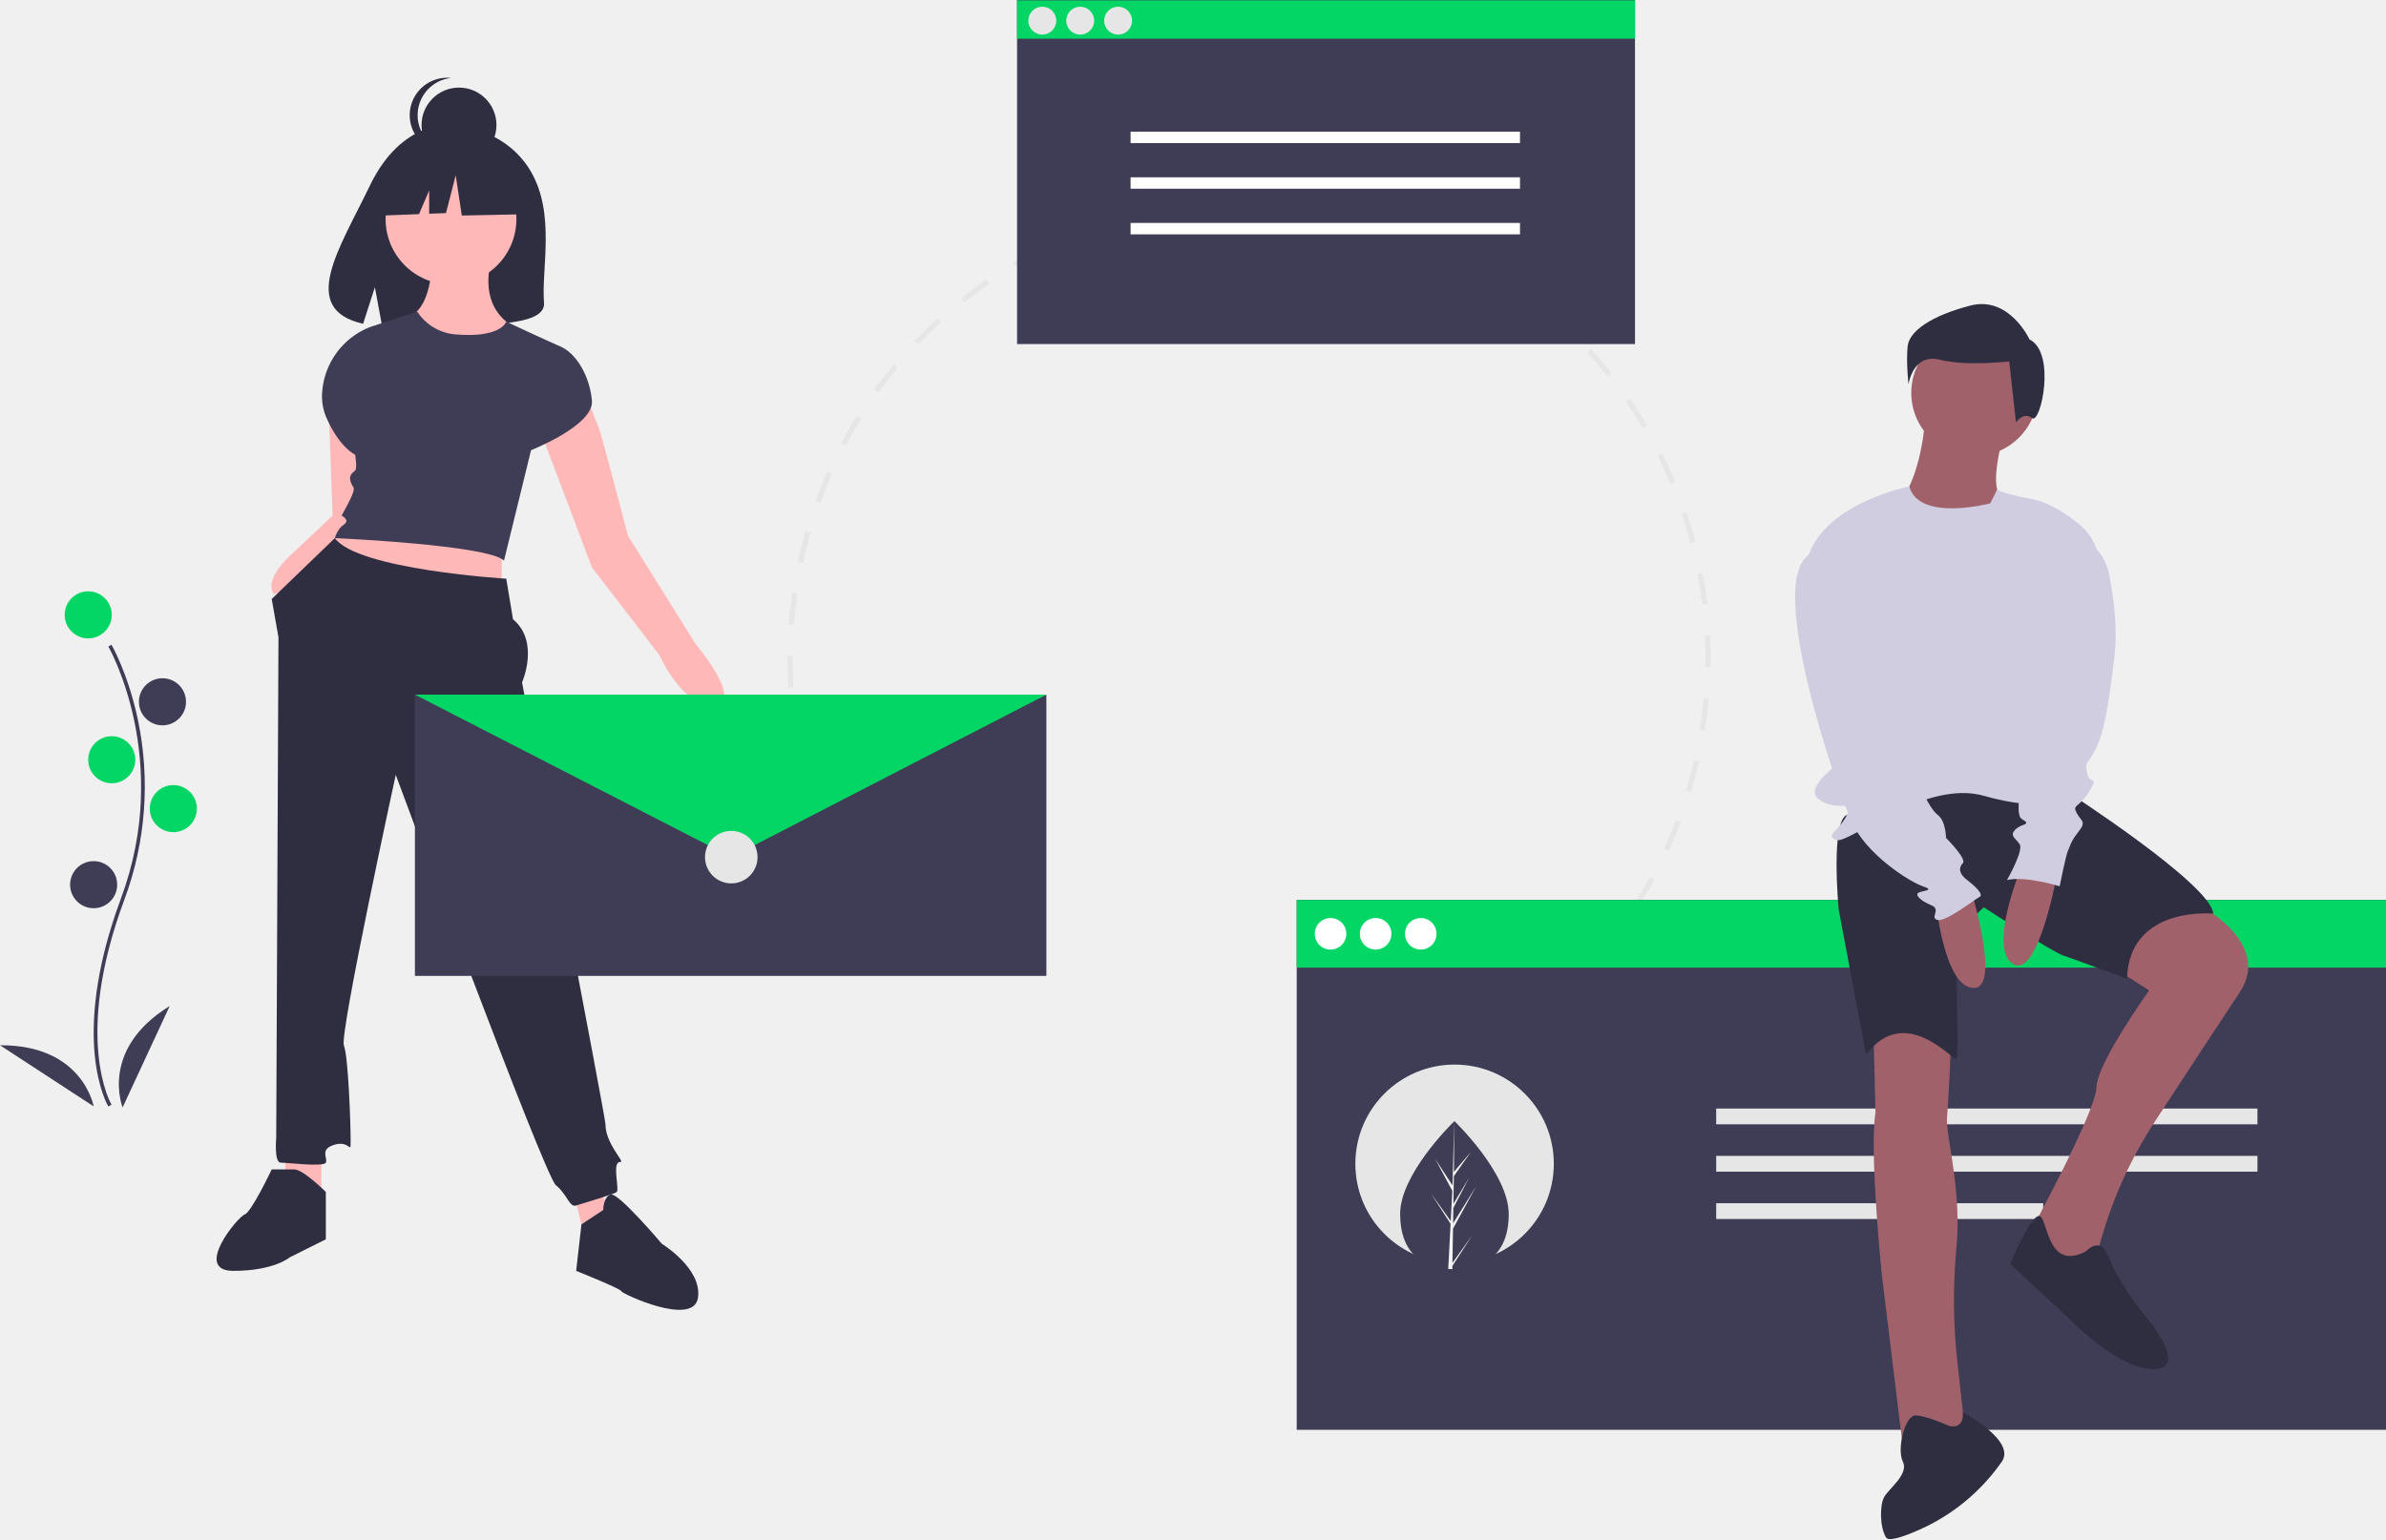
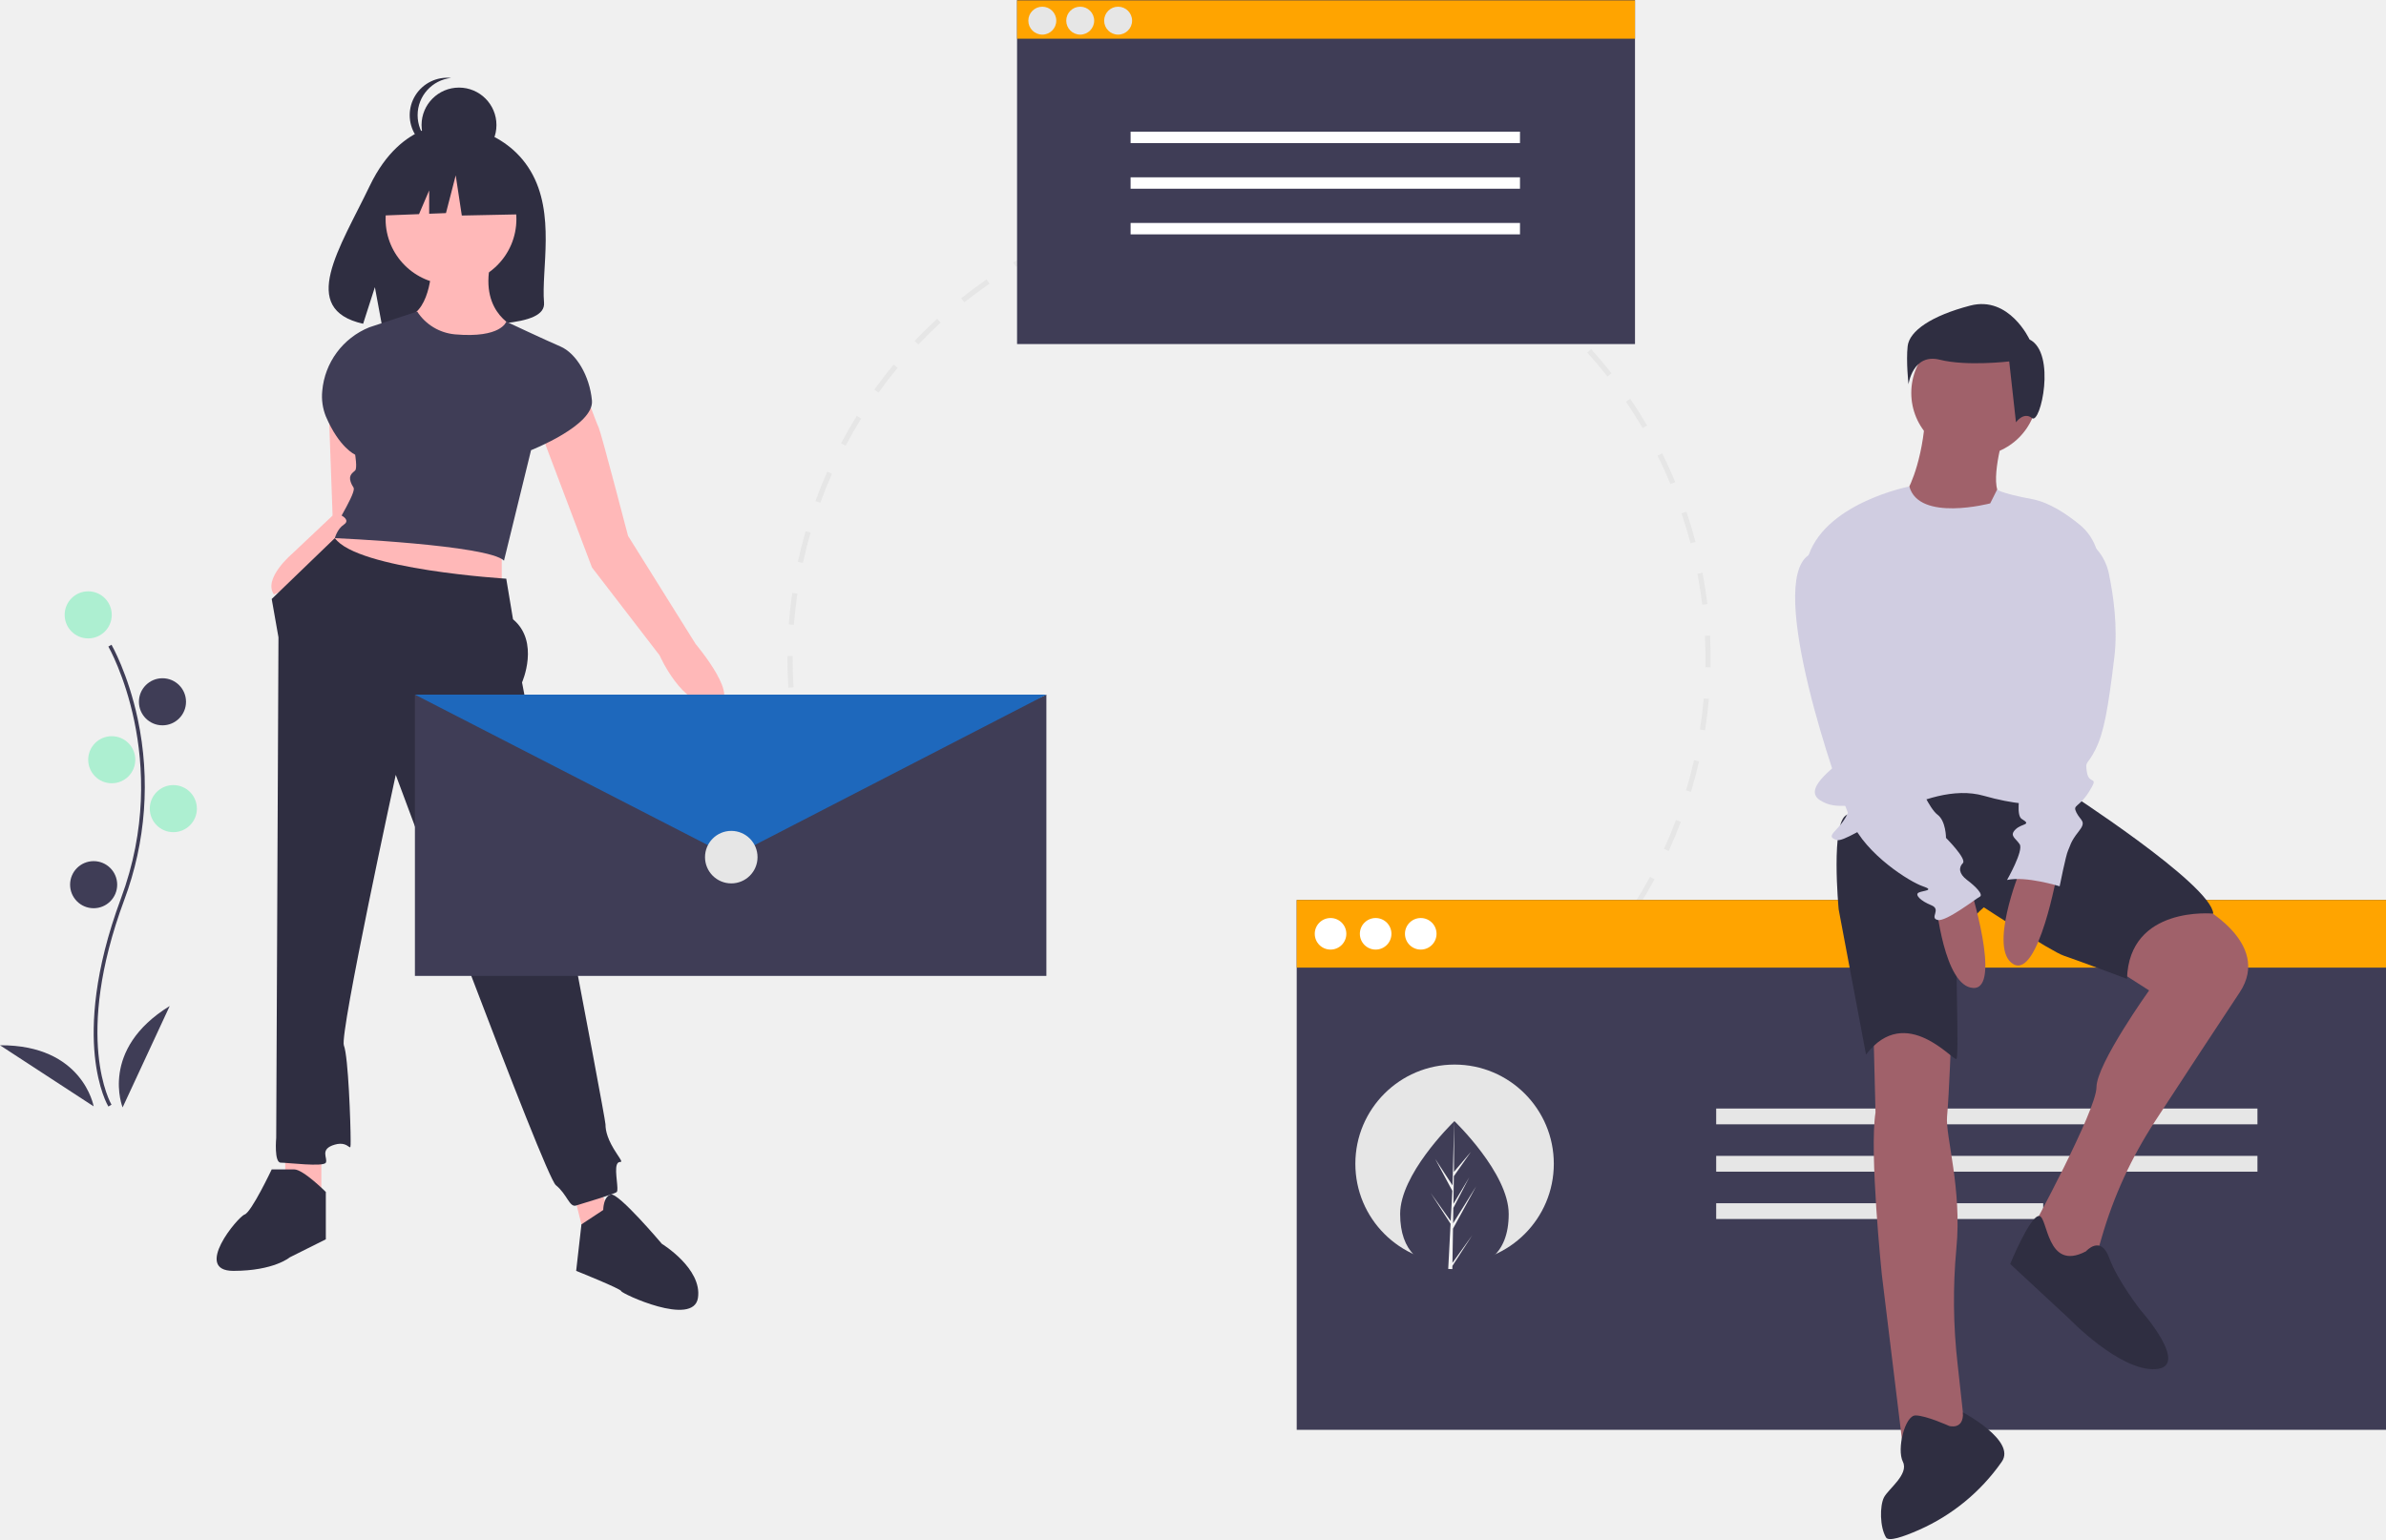
<svg xmlns="http://www.w3.org/2000/svg" id="b5ecd551-b8d9-47b1-bd91-255ff33e7450" data-name="Layer 1" width="1057.977" height="682.624" viewBox="0 0 1057.977 682.624">
  <path d="M438.873,480.681c.894,2.083,1.84,4.189,2.811,6.258l-2.081.977c-.982-2.093-1.938-4.221-2.843-6.328Z" transform="translate(-71.01165 -108.6881)" fill="#e6e6e6" />
  <path d="M810.1,314.028c1.313,2.798,2.574,5.649,3.749,8.475l-2.123.882c-1.759-4.231-3.704-8.494-5.756-12.619l2.059-1.024Q809.085,311.867,810.1,314.028Zm-8.738-16.624-1.985,1.162c-2.33-3.981-4.823-7.924-7.408-11.72l1.9-1.294C796.483,289.392,799.004,293.379,801.361,297.405ZM818.794,335.624c1.494,4.418,2.852,8.936,4.036,13.43l-2.223.585c-1.17-4.441-2.513-8.908-3.992-13.277Zm-33.213-61.383-1.808,1.422c-2.846-3.618-5.856-7.182-8.945-10.593l1.704-1.544C779.657,266.977,782.702,270.582,785.581,274.241Zm40.352,88.489c.873,4.571,1.597,9.234,2.152,13.859l-2.282.275c-.55-4.574-1.267-9.183-2.129-13.703ZM766.764,253.462l-1.593,1.658c-3.317-3.189-6.786-6.302-10.309-9.252l1.477-1.762C759.901,247.089,763.408,250.236,766.764,253.462Zm62.515,137.122c.235,4.662.31,9.385.222,14.04l-2.3-.043c.086-4.601.013-9.272-.22-13.881ZM745.292,235.486l-1.352,1.86c-3.725-2.704-7.589-5.314-11.485-7.755l1.221-1.95C737.617,230.11,741.524,232.75,745.292,235.486Zm83.465,183.155c-.407,4.647-.98,9.333-1.703,13.931l-2.271-.358c.715-4.545,1.282-9.179,1.685-13.774ZM721.549,220.61l-1.085,2.027c-4.059-2.173-8.244-4.232-12.44-6.121l.943-2.097C713.212,216.33,717.445,218.412,721.549,220.61ZM824.402,446.35c-1.035,4.538-2.241,9.101-3.584,13.563l-2.201-.663c1.328-4.412,2.52-8.924,3.544-13.412ZM695.991,209.099l-.799,2.156c-4.318-1.6-8.746-3.072-13.162-4.375l.651-2.206C687.148,205.992,691.625,207.481,695.991,209.099ZM816.318,473.199c-1.644,4.359-3.459,8.715-5.393,12.946l-2.091-.956c1.913-4.184,3.706-8.491,5.332-12.801ZM669.097,201.167l-.5,2.244c-4.49-.998-9.079-1.854-13.637-2.545l.345-2.273C659.914,199.291,664.555,200.157,669.097,201.167ZM804.664,498.691c-2.22,4.093-4.61,8.16-7.101,12.087l-1.942-1.232c2.464-3.883,4.827-7.904,7.023-11.952ZM641.363,196.97l-.187,2.291c-4.594-.376-9.258-.597-13.865-.656l.03-2.299C631.999,196.365,636.716,196.588,641.363,196.97ZM789.653,522.349c-2.756,3.749-5.678,7.449-8.683,10.998l-1.754-1.486c2.971-3.509,5.86-7.167,8.585-10.874ZM613.303,196.607l.13,2.295c-4.603.259-9.257.682-13.831,1.258L599.315,197.879C603.942,197.296,608.648,196.868,613.303,196.607ZM771.557,543.717c-3.247,3.339-6.653,6.606-10.12,9.711l-1.533-1.714c3.428-3.069,6.794-6.299,10.006-9.6ZM585.467,200.112l.444,2.257c-4.519.889-9.062,1.948-13.505,3.145l-.598-2.22C576.302,202.083,580.897,201.013,585.467,200.112ZM750.671,562.415c-3.674,2.858-7.496,5.625-11.359,8.224L738.028,568.732c3.82-2.57,7.598-5.306,11.23-8.131Zm-192.268-355.01.749,2.174c-4.346,1.498-8.702,3.167-12.947,4.962l-.895-2.118C549.602,210.609,554.007,208.921,558.403,207.406ZM727.415,578.064c-4.025,2.325-8.189,4.545-12.374,6.598l-1.012-2.065c4.139-2.03,8.256-4.226,12.236-6.525ZM533.619,220.371c-4.116,2.075-8.208,4.316-12.162,6.66l-1.172-1.977c3.999-2.371,8.137-4.636,12.299-6.736Zm-23.842,14.133c-3.795,2.618-7.543,5.397-11.138,8.26L497.207,240.965c3.636-2.896,7.426-5.706,11.265-8.354Zm-21.679,17.268c-3.391,3.107-6.717,6.371-9.884,9.702l-1.666-1.584c3.204-3.369,6.568-6.67,9.998-9.812ZM469.019,271.837c-2.936,3.548-5.783,7.241-8.463,10.974L458.688,281.47c2.71-3.776,5.59-7.51,8.559-11.099Zm-16.155,22.505c-2.425,3.92-4.742,7.969-6.887,12.032l-2.033-1.073c2.169-4.11,4.512-8.205,6.964-12.169Zm-12.938,24.509c-1.867,4.207-3.613,8.534-5.189,12.861l-2.16-.787c1.594-4.376,3.36-8.751,5.247-13.007ZM430.437,344.898c-1.279,4.43-2.421,8.956-3.393,13.451l-2.247-.486c.983-4.547,2.138-9.124,3.431-13.603Zm-5.862,27.103c-.663,4.565-1.177,9.205-1.527,13.792l-2.293-.174c.354-4.639.873-9.332,1.545-13.949Zm-2.103,27.659c-.034,4.611.094,9.278.379,13.875l-2.295.142c-.288-4.648-.417-9.37-.384-14.034Zm1.714,27.693c.601,4.564,1.37,9.166,2.285,13.678l-2.253.457c-.925-4.564-1.703-9.218-2.311-13.834Zm5.507,27.165c1.223,4.434,2.616,8.886,4.142,13.234l-2.17.761c-1.543-4.397-2.952-8.9-4.188-13.383Z" transform="translate(-71.01165 -108.6881)" fill="#e6e6e6" />
  <path d="M701.066,588.412l.868,2.129c-2.15.876-4.325,1.72-6.466,2.51l-.795-2.157C696.789,590.113,698.94,589.278,701.066,588.412Z" transform="translate(-71.01165 -108.6881)" fill="#e6e6e6" />
  <path d="M306.299,184.566c-11.607-19.612-34.57-20.526-34.57-20.526s-22.376-2.861-36.731,27.008c-13.379,27.841-31.845,54.722-2.973,61.239l5.215-16.232,3.23,17.44a112.967,112.967,0,0,0,12.353.211c30.92-.998,60.366.292,59.418-10.803C310.981,228.154,317.467,203.437,306.299,184.566Z" transform="translate(-71.01165 -108.6881)" fill="#2f2e41" />
  <polygon points="142.477 505.665 142.477 536.665 126.477 534.665 126.477 508.665 142.477 505.665" fill="#ffb8b8" />
  <polygon points="253.477 525.665 259.477 549.665 273.477 544.665 263.477 521.665 253.477 525.665" fill="#ffb8b8" />
  <polygon points="145.477 173.665 147.477 228.665 160.477 232.665 164.477 179.665 145.477 173.665" fill="#ffb8b8" />
  <path d="M220.488,333.353l-2,4-18,17s-13,11-8,18l13-6v-4l30-21Z" transform="translate(-71.01165 -108.6881)" fill="#ffb8b8" />
  <polygon points="222.477 240.665 222.477 263.665 145.477 251.665 154.477 234.665 222.477 240.665" fill="#ffb8b8" />
  <path d="M328.488,277.353s7,19,8,21,13,48,13,48l30,48s22,26,8,27-24-22-24-22l-30-39-28-74Z" transform="translate(-71.01165 -108.6881)" fill="#ffb8b8" />
  <circle cx="199.977" cy="97.165" r="29" fill="#ffb8b8" />
  <path d="M262.488,225.353s0,21-11,24,9,25,9,25l40-20s-17-6-12-29Z" transform="translate(-71.01165 -108.6881)" fill="#ffb8b8" />
  <path d="M255.988,246.853h0l-21.208,7a33.568,33.568,0,0,0-20.886,28.281,23.961,23.961,0,0,0,1.594,11.219c6,14,13,17,13,17s1,6,0,7-3,2-2,5,2,2,1,5-5,10-5,10,4,2,1,4-4,6-4,6,68,3,75,10l12-49s28-11,27-22-7-21-14-24-23.987-11.009-23.987-11.009-2.239,7.437-22.714,5.646A22.355,22.355,0,0,1,255.988,246.853Z" transform="translate(-71.01165 -108.6881)" fill="#3f3d56" />
  <path d="M295.488,365.353s-66-4-76-18l-28,27,3,17-1,222s-1,11,2,11,19,2,20,0-3-6,4-8,7,5,7-2-1-37-3-42,23-120,23-120,66,178,71,182,6,10,9,9,17-5,18-6-1-9,0-12,4,1,0-5-5-10-5-13-37-196-37-196,8-18-4-28Z" transform="translate(-71.01165 -108.6881)" fill="#2f2e41" />
  <path d="M215.488,637.353s-10-10-14-10h-10s-9,19-12,20-23,25-5,25,25-6,25-6l16-8Z" transform="translate(-71.01165 -108.6881)" fill="#2f2e41" />
  <path d="M328.83,651.722l-2.342,20.632s20,8,20,9,32,16,34,3-16-24-16-24-19.189-22.719-22.595-21.86-3.405,6.86-3.405,6.86Z" transform="translate(-71.01165 -108.6881)" fill="#2f2e41" />
  <polygon points="463.977 432.836 183.977 432.836 183.977 308.084 323.977 371.014 463.977 308.084 463.977 432.836" fill="#3f3d56" />
-   <polygon points="183.977 308.084 463.977 308.084 324.254 380.163 183.977 308.084" fill="#03d665" />
+   <polygon points="183.977 308.084 463.977 308.084 324.254 380.163 183.977 308.084" fill="#1E68BC" />
  <circle cx="324.254" cy="380.163" r="11.644" fill="#e6e6e6" />
  <circle cx="203.528" cy="55.451" r="16.604" fill="#2f2e41" />
  <path d="M256.188,159.77a16.604,16.604,0,0,1,14.856-16.51,16.604,16.604,0,1,0,0,33.021A16.604,16.604,0,0,1,256.188,159.77Z" transform="translate(-71.01165 -108.6881)" fill="#2f2e41" />
  <polygon points="230.156 73.988 207.469 62.104 176.14 66.965 169.658 95.594 185.794 94.973 190.301 84.456 190.301 94.8 197.747 94.514 202.068 77.769 204.769 95.594 231.236 95.054 230.156 73.988" fill="#2f2e41" />
  <rect x="574.977" y="399.165" width="483" height="235" fill="#3f3d56" />
-   <rect x="574.977" y="399.165" width="483" height="30" fill="#03d665" />
+   <rect x="574.977" y="399.165" width="483" height="30" fill="#FFA400" />
  <circle cx="644.977" cy="516.165" r="44" fill="#e6e6e6" />
  <rect x="760.977" y="491.665" width="240" height="7" fill="#e6e6e6" />
  <rect x="760.977" y="512.665" width="240" height="7" fill="#e6e6e6" />
  <rect x="760.977" y="533.665" width="145" height="7" fill="#e6e6e6" />
  <path d="M960.02,299.284s-6.532,21.463-2.799,27.995-6.532,20.53-23.329,13.997-17.73-13.997-17.73-13.997,6.532-10.265,8.398-31.728Z" transform="translate(-71.01165 -108.6881)" fill="#a0616a" />
  <path d="M1045.404,509.712s33.594,16.797,18.663,39.193c-8.679,13.018-25.239,38.332-37.587,57.249a190.929,190.929,0,0,0-23.516,51.271l-2.352,8.125-9.332,11.198L971.684,654.352s28.928-53.19,28.928-63.455,23.329-42.925,23.329-42.925l-23.329-14.931S1026.741,503.18,1045.404,509.712Z" transform="translate(-71.01165 -108.6881)" fill="#a0616a" />
  <path d="M936.224,567.568s-.933,26.129-1.866,36.393c-.77,8.468,6.717,32.18,4.121,58.559a247.959,247.959,0,0,0,.566,51.278l3.712,33.87-27.995,2.799-9.332-76.519s-5.599-54.123-2.799-71.854l-.933-37.327S922.227,557.303,936.224,567.568Z" transform="translate(-71.01165 -108.6881)" fill="#a0616a" />
  <path d="M986.148,458.854s65.321,41.992,66.255,55.057c0,0-37.327-3.733-38.26,28.928,0,0-22.396-8.398-27.995-10.265s-35.46-21.463-35.46-21.463-12.131,9.332-12.131,24.262.933,41.059,0,42.925-22.396-25.195-40.126-1.866L886.3,512.045s-3.733-39.193,3.733-41.992L942.29,450.456Z" transform="translate(-71.01165 -108.6881)" fill="#2f2e41" />
  <circle cx="875.477" cy="174.265" r="27.995" fill="#a0616a" />
  <path d="M953.488,331.944s-31.577,8.34-35.851-7.495c0,0-38.802,7.495-45.334,32.69s15.864,85.851,15.864,87.717-18.663,13.064-10.265,18.663,15.864-.933,12.131,6.532-10.265,9.332-4.666,11.198,39.193-27.062,65.321-19.596,39.193,1.866,39.193,1.866L1001.597,362.261a23.391,23.391,0,0,0-8.316-20.759c-5.848-4.813-13.607-10.014-21.13-11.424-14.931-2.799-15.551-4.332-15.551-4.332Z" transform="translate(-71.01165 -108.6881)" fill="#d0cde1" />
  <path d="M983.349,495.248S974.95,542.839,963.753,536.307s2.799-41.059,2.799-41.059Z" transform="translate(-71.01165 -108.6881)" fill="#a0616a" />
  <path d="M944.366,501.406s14.552,46.084,1.603,45.468-16.497-37.703-16.497-37.703Z" transform="translate(-71.01165 -108.6881)" fill="#a0616a" />
  <path d="M995.947,663.684s6.532-7.465,10.265,2.799,13.997,23.329,13.997,23.329,22.396,25.195,6.532,26.129-38.26-22.396-38.26-22.396l-26.129-24.262s8.66-21.09,12.728-21.277S978.217,673.015,995.947,663.684Z" transform="translate(-71.01165 -108.6881)" fill="#2f2e41" />
  <path d="M935.291,741.136s6.576,1.92,6.088-6.039c0,0,23.774,12.571,17.241,21.903q-.098.14-.196.28a88.098,88.098,0,0,1-36.429,29.919c-7.176,3.177-13.561,5.292-14.699,3.395-2.799-4.666-2.799-13.997-.933-17.73s11.198-10.265,8.398-15.864.933-20.53,5.599-20.53S935.291,741.136,935.291,741.136Z" transform="translate(-71.01165 -108.6881)" fill="#2f2e41" />
  <path d="M970.92,259.232s-9.006-19.512-26.267-15.009-27.017,11.257-27.767,18.011.375,16.886.375,16.886,1.876-13.884,13.884-10.882,30.769.75,30.769.75l3.002,27.017s3.377-4.878,7.129-1.876S982.927,265.236,970.92,259.232Z" transform="translate(-71.01165 -108.6881)" fill="#2f2e41" />
  <path d="M888.166,356.207s22.396,60.656,20.53,68.121,0,8.398,2.799,10.265S921.76,456.055,921.76,456.055s4.666,11.198,8.398,13.997,3.733,10.265,3.733,10.265,9.332,9.332,7.465,11.198-1.866,4.666,1.866,7.465,7.465,6.532,5.599,7.465-14.931,11.198-18.663,10.265,1.866-4.666-2.799-6.532-7.465-4.666-5.599-5.599,7.465-.933,1.866-2.799-25.195-13.997-31.728-28.928-37.83-105.264-18.915-117.953C872.984,354.899,880.701,345.009,888.166,356.207Z" transform="translate(-71.01165 -108.6881)" fill="#d0cde1" />
  <path d="M991.747,345.942l.379.158a23.498,23.498,0,0,1,13.96,16.897c2.038,9.753,4.043,23.86,2.457,37.069-2.799,23.329-4.666,33.594-8.398,41.059s-4.666,4.666-3.733,10.265,5.599.933.933,8.398-7.465,5.599-5.599,9.332,4.666,3.733.933,8.398-3.733,6.532-4.666,8.398-3.733,15.864-3.733,15.864-14.931-4.666-23.329-2.799c0,0,7.465-13.064,5.599-15.864s-4.666-3.733-1.866-6.532,7.465-1.866,2.799-4.666,3.733-31.728,3.733-31.728Z" transform="translate(-71.01165 -108.6881)" fill="#d0cde1" />
  <path d="M739.988,647.128c0,18.127-10.777,24.457-24.069,24.457-.309,0-.617-.003-.923-.012-.616-.013-1.226-.04-1.828-.084-11.998-.848-21.319-7.504-21.319-24.362,0-17.445,22.289-39.458,23.97-41.092l.003-.002c.064-.064.097-.095.097-.095S739.988,628.999,739.988,647.128Z" transform="translate(-71.01165 -108.6881)" fill="#3f3d56" />
  <path d="M715.041,668.812l8.804-12.301-8.826,13.651-.023,1.412c-.616-.013-1.226-.04-1.828-.084l.949-18.136-.007-.141.017-.027.089-1.713-8.848-13.686,8.875,12.401.022.363.718-13.702L707.406,622.709l7.667,11.733.746-28.407.003-.097v.095l-.124,22.401,7.54-8.881-7.571,10.81-.199,12.269,7.041-11.774-7.071,13.58-.11,6.82,10.221-16.389-10.26,18.77Z" transform="translate(-71.01165 -108.6881)" fill="#f2f2f2" />
  <path d="M119.075,599.469c-.184-.301-4.53-7.558-6.037-22.626-1.382-13.825-.493-37.127,11.592-69.632,22.894-61.578-5.276-111.263-5.564-111.758l1.39-.806c.073.125,7.342,12.793,11.636,32.964a143.813,143.813,0,0,1-5.956,80.16c-22.855,61.473-5.864,90.574-5.689,90.861Z" transform="translate(-71.01165 -108.6881)" fill="#3f3d56" />
-   <circle cx="39.111" cy="272.709" r="10.441" fill="#03d665" />
+   <circle cx="39.111" cy="272.709" r="10.441" fill="#ADEFD1" />
  <circle cx="72.04" cy="311.26" r="10.441" fill="#3f3d56" />
-   <circle cx="49.552" cy="336.961" r="10.441" fill="#03d665" />
-   <circle cx="76.859" cy="358.646" r="10.441" fill="#03d665" />
+   <circle cx="49.552" cy="336.961" r="10.441" fill="#ADEFD1" />
+   <circle cx="76.859" cy="358.646" r="10.441" fill="#ADEFD1" />
  <circle cx="41.52" cy="392.378" r="10.441" fill="#3f3d56" />
  <path d="M125.382,599.853s-10.441-25.701,20.882-44.976Z" transform="translate(-71.01165 -108.6881)" fill="#3f3d56" />
  <path d="M112.541,599.387s-4.752-27.331-41.53-27.096Z" transform="translate(-71.01165 -108.6881)" fill="#3f3d56" />
  <rect x="450.977" width="274" height="152.598" fill="#3f3d56" />
  <rect x="501.316" y="58.399" width="172.661" height="5.061" fill="#fff" />
  <rect x="501.316" y="78.643" width="172.661" height="5.061" fill="#fff" />
  <rect x="501.316" y="98.887" width="172.661" height="5.061" fill="#fff" />
-   <rect x="450.977" y="0.165" width="274" height="17" fill="#03d665" />
+   <rect x="450.977" y="0.165" width="274" height="17" fill="#FFA400" />
  <circle cx="462.169" cy="9.165" r="6.192" fill="#e6e6e6" />
  <circle cx="478.977" cy="9.165" r="6.192" fill="#e6e6e6" />
  <circle cx="495.784" cy="9.165" r="6.192" fill="#e6e6e6" />
  <circle cx="589.977" cy="414.165" r="7" fill="#fff" />
  <circle cx="609.977" cy="414.165" r="7" fill="#fff" />
  <circle cx="629.977" cy="414.165" r="7" fill="#fff" />
</svg>
